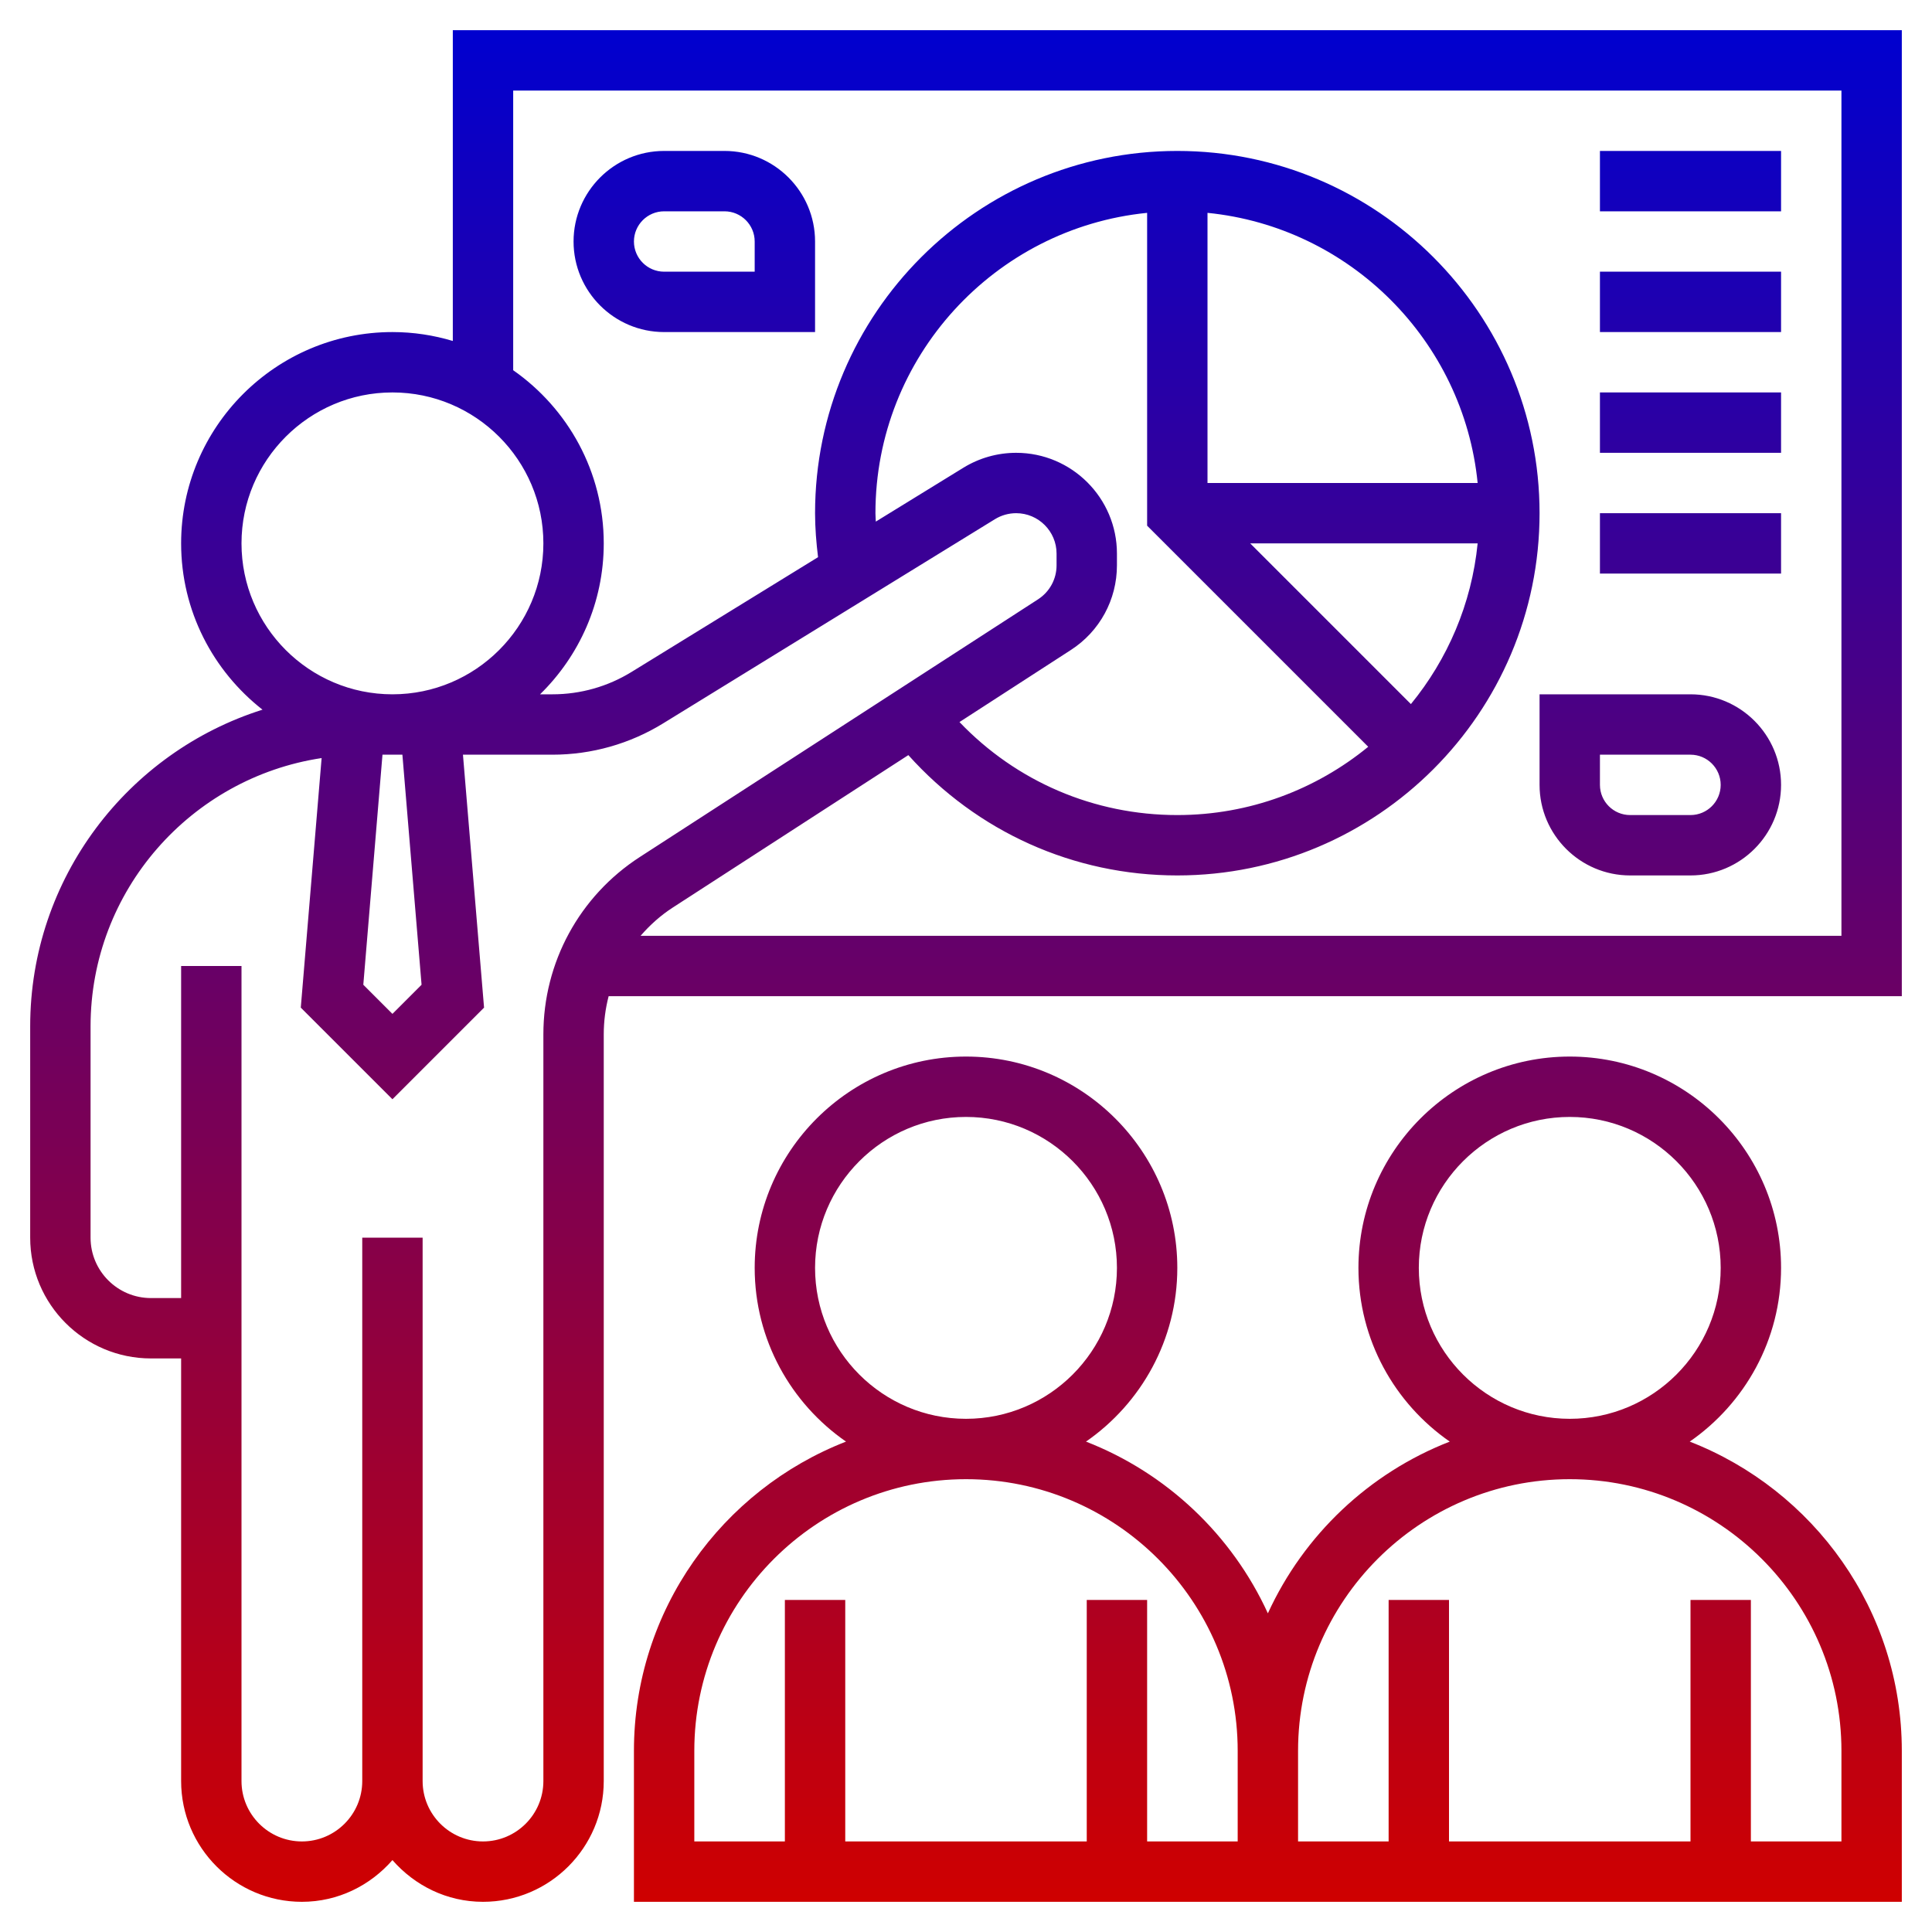
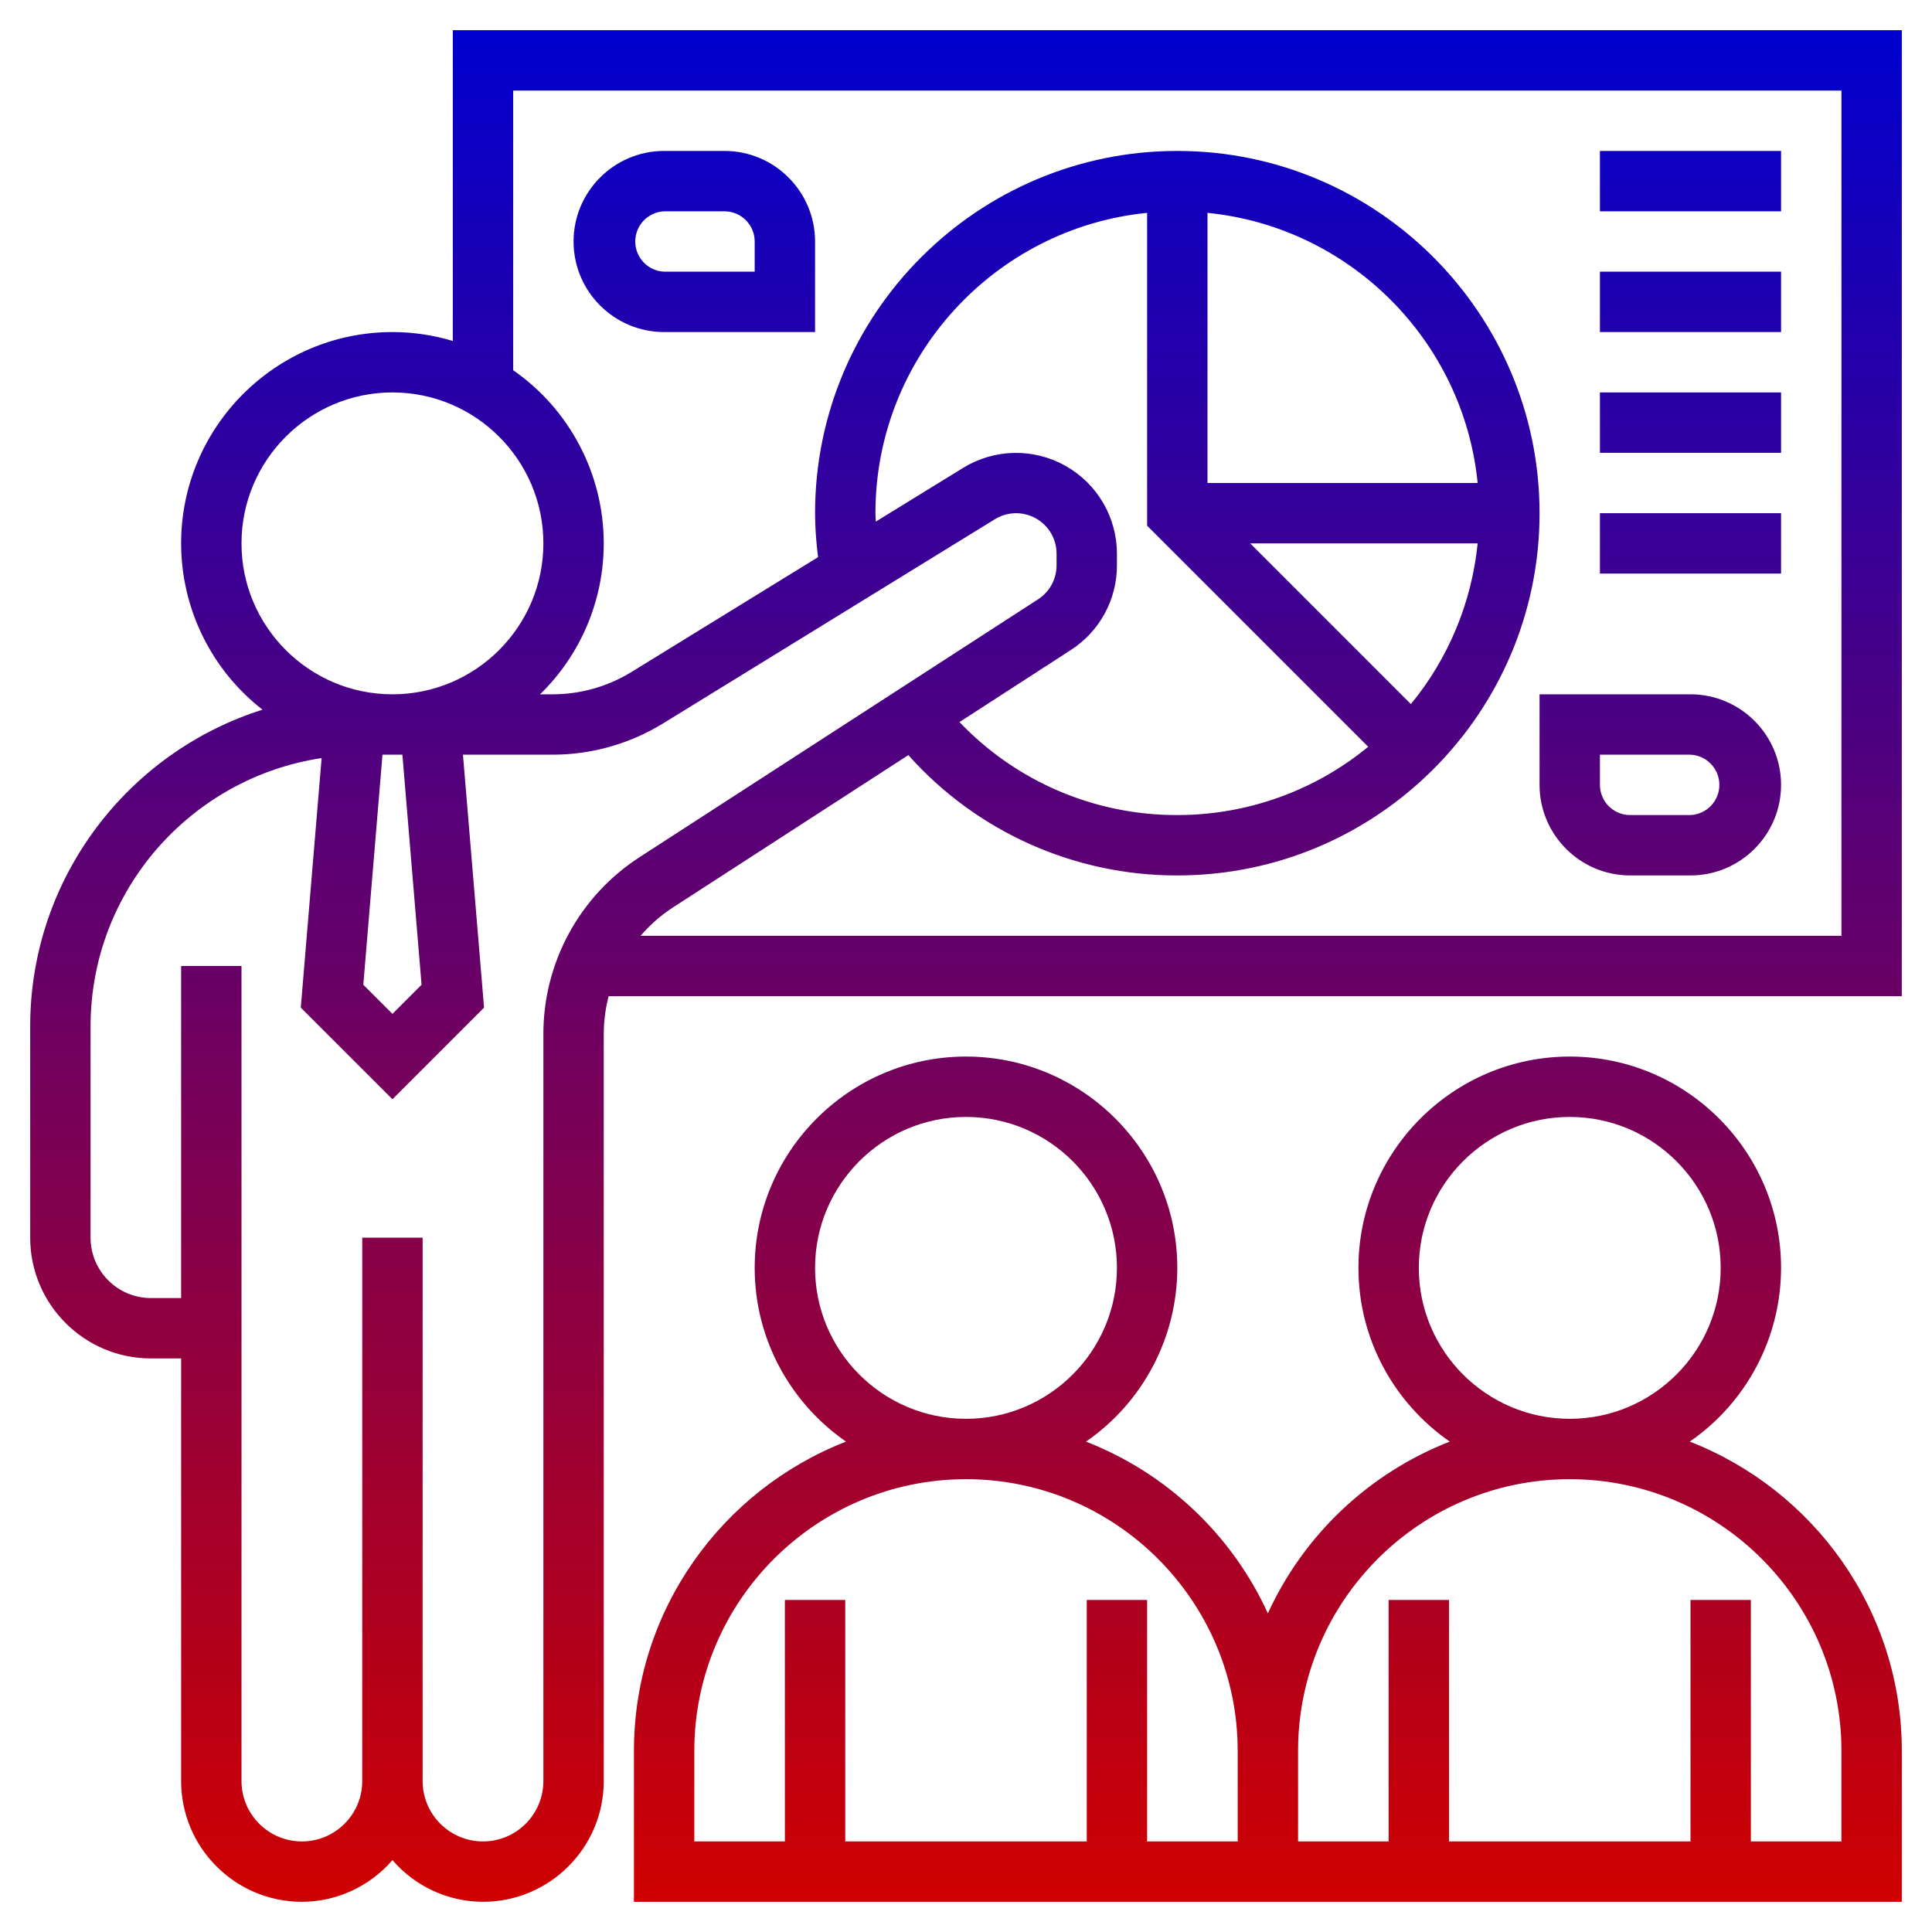
- <svg xmlns="http://www.w3.org/2000/svg" id="Layer_35" enable-background="new 0 0 64 64" height="512" viewBox="0 0 64 64" width="512">
-   <linearGradient id="SVGID_1_" gradientUnits="userSpaceOnUse" x1="32" x2="32" y1="63" y2="1">
+ <svg xmlns="http://www.w3.org/2000/svg" height="512" viewBox="0 0 64 64" width="512">
+   <linearGradient id="a" gradientUnits="userSpaceOnUse" x1="32" x2="32" y1="63" y2="1">
    <stop offset="0" stop-color="#cf0000" />
    <stop offset="1" stop-color="#0000cf" />
  </linearGradient>
-   <path d="m15 11.295c-.634-.19-1.305-.295-2-.295-3.859 0-7 3.14-7 7 0 2.237 1.058 4.226 2.696 5.509-4.456 1.406-7.696 5.577-7.696 10.491v7c0 2.206 1.794 4 4 4h1v14c0 2.206 1.794 4 4 4 1.201 0 2.266-.542 3-1.382.734.84 1.799 1.382 3 1.382 2.206 0 4-1.794 4-4v-24.735c0-.433.056-.857.162-1.265h42.838v-32h-48zm-7 6.705c0-2.757 2.243-5 5-5s5 2.243 5 5-2.243 5-5 5-5-2.243-5-5zm5.965 14.621-.965.965-.965-.965.635-7.621h.33.33zm4.035 1.644v24.735c0 1.103-.897 2-2 2s-2-.897-2-2v-18h-2v18c0 1.103-.897 2-2 2s-2-.897-2-2v-27h-2v11h-1c-1.103 0-2-.897-2-2v-7c0-4.504 3.329-8.235 7.654-8.888l-.69 8.267 3.036 3.035 3.035-3.035-.699-8.379h2.965c1.297 0 2.565-.359 3.669-1.039l10.99-6.763c.212-.13.454-.198.702-.198.737 0 1.338.601 1.338 1.338v.39c0 .456-.229.875-.611 1.124l-13.192 8.536c-2.002 1.295-3.197 3.492-3.197 5.877zm11-17.265c0-5.177 3.954-9.446 9-9.949v10.363l7.324 7.324c-1.725 1.412-3.927 2.262-6.324 2.262-2.762 0-5.336-1.113-7.216-3.081l3.691-2.388c.955-.618 1.525-1.666 1.525-2.803v-.39c0-1.84-1.497-3.338-3.338-3.338-.618 0-1.224.171-1.75.495l-2.9 1.784c-.002-.093-.012-.186-.012-.279zm17.738 6.324-5.324-5.324h7.535c-.2 2.008-.998 3.843-2.211 5.324zm-6.738-7.324v-8.949c4.717.471 8.479 4.232 8.949 8.949zm21-13v28h-39.78c.306-.354.659-.672 1.063-.934l7.807-5.052c2.276 2.536 5.467 3.986 8.91 3.986 6.617 0 12-5.383 12-12s-5.383-12-12-12-12 5.383-12 12c0 .487.04.974.099 1.457l-6.177 3.801c-.788.486-1.694.742-2.62.742h-.412c1.3-1.272 2.11-3.042 2.11-5 0-2.373-1.189-4.47-3-5.736v-9.264zm-5.025 44.755c1.825-1.265 3.025-3.372 3.025-5.755 0-3.859-3.141-7-7-7s-7 3.141-7 7c0 2.383 1.2 4.49 3.025 5.755-2.673 1.041-4.837 3.093-6.025 5.689-1.188-2.596-3.352-4.649-6.025-5.689 1.825-1.265 3.025-3.372 3.025-5.755 0-3.859-3.141-7-7-7s-7 3.141-7 7c0 2.383 1.2 4.49 3.025 5.755-4.104 1.598-7.025 5.582-7.025 10.245v5h20 2 20v-5c0-4.663-2.921-8.647-7.025-10.245zm-8.975-5.755c0-2.757 2.243-5 5-5s5 2.243 5 5-2.243 5-5 5-5-2.243-5-5zm-20 0c0-2.757 2.243-5 5-5s5 2.243 5 5-2.243 5-5 5-5-2.243-5-5zm14 19h-3v-8h-2v8h-8v-8h-2v8h-3v-3c0-4.963 4.037-9 9-9s9 4.037 9 9zm20 0h-3v-8h-2v8h-8v-8h-2v8h-3v-3c0-4.963 4.037-9 9-9s9 4.037 9 9zm-5-38h-5v3c0 1.654 1.346 3 3 3h2c1.654 0 3-1.346 3-3s-1.346-3-3-3zm0 4h-2c-.552 0-1-.449-1-1v-1h3c.552 0 1 .449 1 1s-.448 1-1 1zm-34-16h5v-3c0-1.654-1.346-3-3-3h-2c-1.654 0-3 1.346-3 3s1.346 3 3 3zm0-4h2c.552 0 1 .449 1 1v1h-3c-.552 0-1-.449-1-1s.448-1 1-1zm37 0h-6v-2h6zm0 4h-6v-2h6zm0 4h-6v-2h6zm0 4h-6v-2h6z" fill="url(#SVGID_1_)" />
+   <path d="M15 11.295A6.956 6.956 0 0 0 13 11c-3.859 0-7 3.14-7 7a6.985 6.985 0 0 0 2.696 5.509C4.24 24.915 1 29.086 1 34v7c0 2.206 1.794 4 4 4h1v14c0 2.206 1.794 4 4 4a3.974 3.974 0 0 0 3-1.382A3.974 3.974 0 0 0 16 63c2.206 0 4-1.794 4-4V34.265c0-.433.056-.857.162-1.265H63V1H15zM8 18c0-2.757 2.243-5 5-5s5 2.243 5 5-2.243 5-5 5-5-2.243-5-5zm5.965 14.621-.965.965-.965-.965L12.67 25h.66zM18 34.265V59c0 1.103-.897 2-2 2s-2-.897-2-2V41h-2v18c0 1.103-.897 2-2 2s-2-.897-2-2V32H6v11H5c-1.103 0-2-.897-2-2v-7c0-4.504 3.329-8.235 7.654-8.888l-.69 8.267L13 36.414l3.035-3.035L15.336 25h2.965a6.99 6.99 0 0 0 3.669-1.039l10.99-6.763a1.34 1.34 0 0 1 2.04 1.14v.39c0 .456-.229.875-.611 1.124l-13.192 8.536A6.973 6.973 0 0 0 18 34.265zM29 17c0-5.177 3.954-9.446 9-9.949v10.363l7.324 7.324A9.954 9.954 0 0 1 39 27a9.921 9.921 0 0 1-7.216-3.081l3.691-2.388A3.327 3.327 0 0 0 37 18.728v-.39a3.342 3.342 0 0 0-5.088-2.843l-2.9 1.784C29.01 17.186 29 17.093 29 17zm17.738 6.324L41.414 18h7.535a9.95 9.95 0 0 1-2.211 5.324zM40 16V7.051c4.717.471 8.479 4.232 8.949 8.949zM61 3v28H21.22a5.013 5.013 0 0 1 1.063-.934l7.807-5.052A11.9 11.9 0 0 0 39 29c6.617 0 12-5.383 12-12S45.617 5 39 5s-12 5.383-12 12c0 .487.04.974.099 1.457l-6.177 3.801a4.987 4.987 0 0 1-2.62.742h-.412A6.977 6.977 0 0 0 20 18a6.99 6.99 0 0 0-3-5.736V3zm-5.025 44.755A6.997 6.997 0 0 0 59 42c0-3.859-3.141-7-7-7s-7 3.141-7 7c0 2.383 1.2 4.49 3.025 5.755A11.048 11.048 0 0 0 42 53.444a11.045 11.045 0 0 0-6.025-5.689A6.997 6.997 0 0 0 39 42c0-3.859-3.141-7-7-7s-7 3.141-7 7c0 2.383 1.2 4.49 3.025 5.755C23.921 49.353 21 53.337 21 58v5h42v-5c0-4.663-2.921-8.647-7.025-10.245zM47 42c0-2.757 2.243-5 5-5s5 2.243 5 5-2.243 5-5 5-5-2.243-5-5zm-20 0c0-2.757 2.243-5 5-5s5 2.243 5 5-2.243 5-5 5-5-2.243-5-5zm14 19h-3v-8h-2v8h-8v-8h-2v8h-3v-3c0-4.963 4.037-9 9-9s9 4.037 9 9zm20 0h-3v-8h-2v8h-8v-8h-2v8h-3v-3c0-4.963 4.037-9 9-9s9 4.037 9 9zm-5-38h-5v3c0 1.654 1.346 3 3 3h2c1.654 0 3-1.346 3-3s-1.346-3-3-3zm0 4h-2c-.552 0-1-.449-1-1v-1h3a1.001 1.001 0 0 1 0 2zM22 11h5V8c0-1.654-1.346-3-3-3h-2c-1.654 0-3 1.346-3 3s1.346 3 3 3zm0-4h2c.552 0 1 .449 1 1v1h-3a1.001 1.001 0 0 1 0-2zm37 0h-6V5h6zm0 4h-6V9h6zm0 4h-6v-2h6zm0 4h-6v-2h6z" fill="url(#a)" />
</svg>
